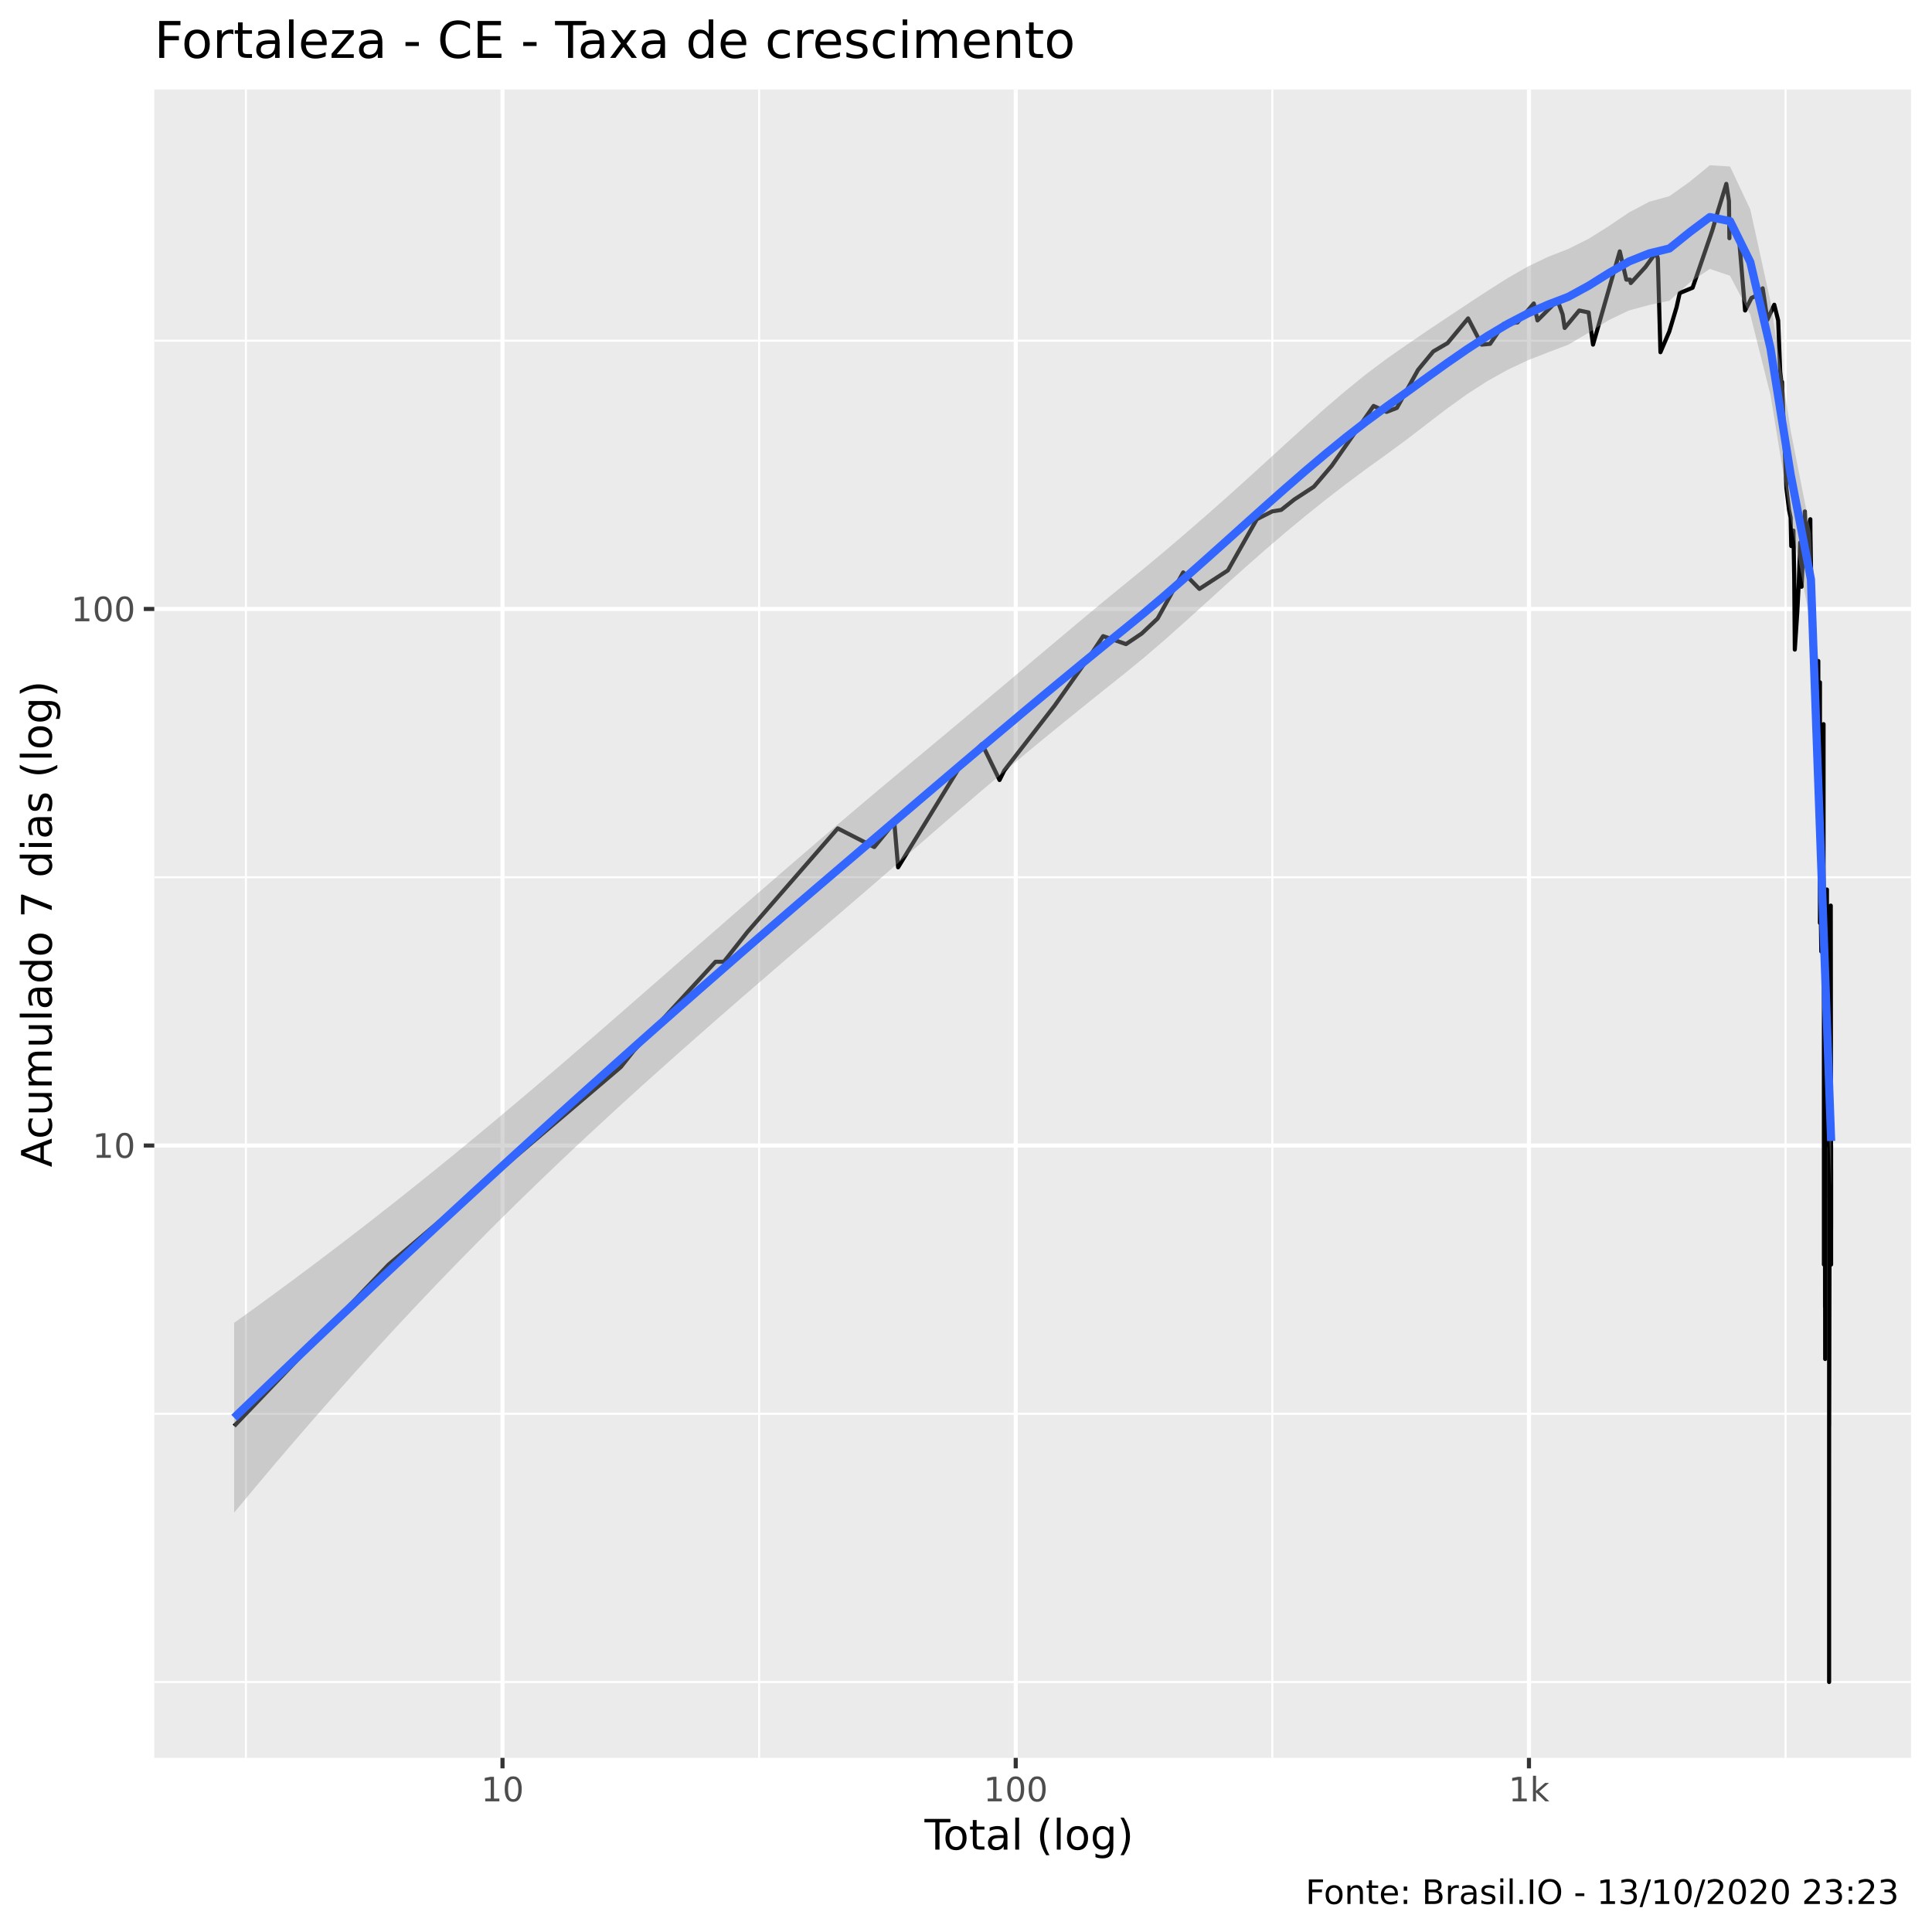
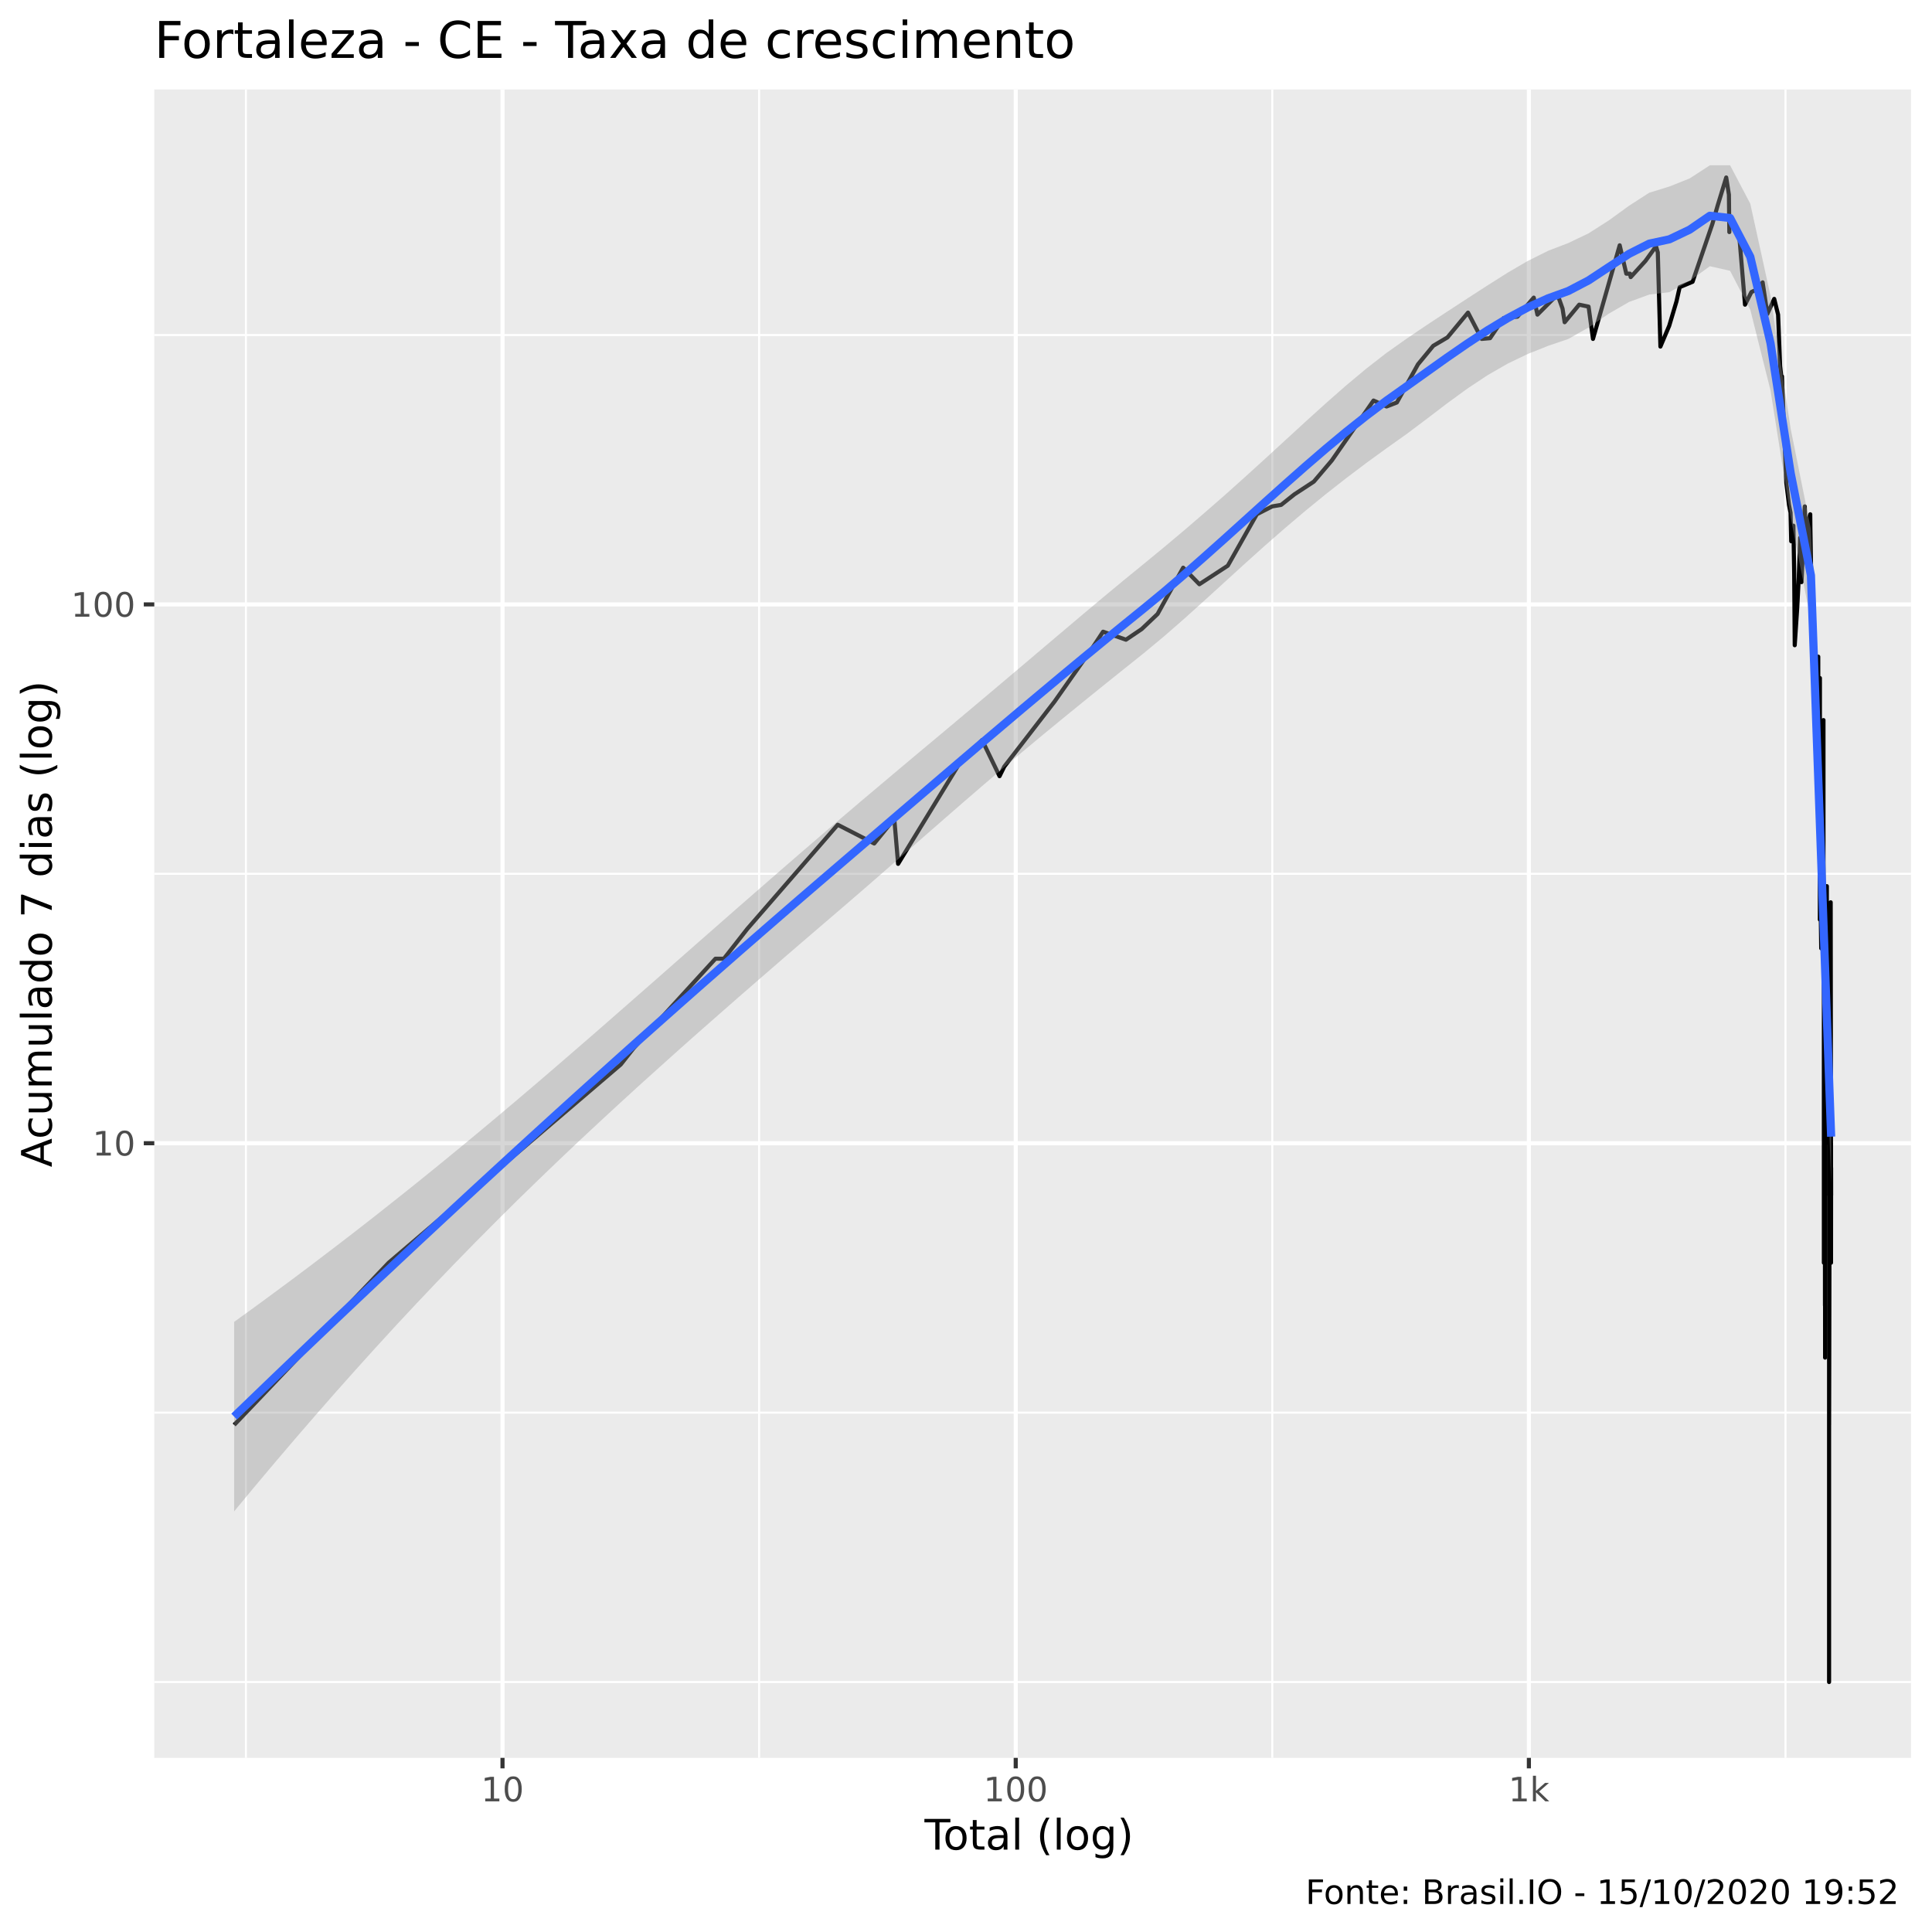
<svg xmlns="http://www.w3.org/2000/svg" viewBox="0 0 504.00 504.00">
  <defs>
    <style type="text/css">
    line, polyline, polygon, path, rect, circle {
      fill: none;
      stroke: #000000;
      stroke-linecap: round;
      stroke-linejoin: round;
      stroke-miterlimit: 10.00;
    }
  </style>
  </defs>
  <rect width="100%" height="100%" style="stroke: none; fill: #FFFFFF;" />
  <rect x="0" y="0.00" width="504.00" height="504.00" style="stroke-width: 1.07; stroke: #FFFFFF; fill: #FFFFFF;" />
  <defs>
    <clipPath id="cpNDAuMjV8NDk4LjUyfDQ1OC41N3wyMy4zMw==">
      <rect x="40.25" y="23.33" width="458.27" height="435.24" />
    </clipPath>
  </defs>
  <rect x="40.25" y="23.33" width="458.27" height="435.24" style="stroke-width: 1.07; stroke: none; fill: #EBEBEB;" clip-path="url(#cpNDAuMjV8NDk4LjUyfDQ1OC41N3wyMy4zMw==)" />
  <polyline points="40.25,438.79 498.52,438.79 " style="stroke-width: 0.53; stroke: #FFFFFF; stroke-linecap: butt;" clip-path="url(#cpNDAuMjV8NDk4LjUyfDQ1OC41N3wyMy4zMw==)" />
-   <polyline points="40.25,368.81 498.52,368.81 " style="stroke-width: 0.53; stroke: #FFFFFF; stroke-linecap: butt;" clip-path="url(#cpNDAuMjV8NDk4LjUyfDQ1OC41N3wyMy4zMw==)" />
-   <polyline points="40.25,228.85 498.52,228.85 " style="stroke-width: 0.53; stroke: #FFFFFF; stroke-linecap: butt;" clip-path="url(#cpNDAuMjV8NDk4LjUyfDQ1OC41N3wyMy4zMw==)" />
-   <polyline points="40.25,88.88 498.52,88.88 " style="stroke-width: 0.53; stroke: #FFFFFF; stroke-linecap: butt;" clip-path="url(#cpNDAuMjV8NDk4LjUyfDQ1OC41N3wyMy4zMw==)" />
+   <polyline points="40.25,368.51 498.52,368.51 " style="stroke-width: 0.53; stroke: #FFFFFF; stroke-linecap: butt;" clip-path="url(#cpNDAuMjV8NDk4LjUyfDQ1OC41N3wyMy4zMw==)" />
+   <polyline points="40.25,227.95 498.52,227.95 " style="stroke-width: 0.53; stroke: #FFFFFF; stroke-linecap: butt;" clip-path="url(#cpNDAuMjV8NDk4LjUyfDQ1OC41N3wyMy4zMw==)" />
+   <polyline points="40.25,87.40 498.52,87.40 " style="stroke-width: 0.53; stroke: #FFFFFF; stroke-linecap: butt;" clip-path="url(#cpNDAuMjV8NDk4LjUyfDQ1OC41N3wyMy4zMw==)" />
  <polyline points="64.15,458.57 64.15,23.33 " style="stroke-width: 0.53; stroke: #FFFFFF; stroke-linecap: butt;" clip-path="url(#cpNDAuMjV8NDk4LjUyfDQ1OC41N3wyMy4zMw==)" />
  <polyline points="198.03,458.57 198.03,23.33 " style="stroke-width: 0.53; stroke: #FFFFFF; stroke-linecap: butt;" clip-path="url(#cpNDAuMjV8NDk4LjUyfDQ1OC41N3wyMy4zMw==)" />
-   <polyline points="331.91,458.57 331.91,23.33 " style="stroke-width: 0.53; stroke: #FFFFFF; stroke-linecap: butt;" clip-path="url(#cpNDAuMjV8NDk4LjUyfDQ1OC41N3wyMy4zMw==)" />
-   <polyline points="465.80,458.57 465.80,23.33 " style="stroke-width: 0.53; stroke: #FFFFFF; stroke-linecap: butt;" clip-path="url(#cpNDAuMjV8NDk4LjUyfDQ1OC41N3wyMy4zMw==)" />
-   <polyline points="40.25,298.83 498.52,298.83 " style="stroke-width: 1.07; stroke: #FFFFFF; stroke-linecap: butt;" clip-path="url(#cpNDAuMjV8NDk4LjUyfDQ1OC41N3wyMy4zMw==)" />
-   <polyline points="40.25,158.86 498.52,158.86 " style="stroke-width: 1.07; stroke: #FFFFFF; stroke-linecap: butt;" clip-path="url(#cpNDAuMjV8NDk4LjUyfDQ1OC41N3wyMy4zMw==)" />
+   <polyline points="331.90,458.57 331.90,23.33 " style="stroke-width: 0.53; stroke: #FFFFFF; stroke-linecap: butt;" clip-path="url(#cpNDAuMjV8NDk4LjUyfDQ1OC41N3wyMy4zMw==)" />
+   <polyline points="465.78,458.57 465.78,23.33 " style="stroke-width: 0.53; stroke: #FFFFFF; stroke-linecap: butt;" clip-path="url(#cpNDAuMjV8NDk4LjUyfDQ1OC41N3wyMy4zMw==)" />
+   <polyline points="40.25,298.23 498.52,298.23 " style="stroke-width: 1.07; stroke: #FFFFFF; stroke-linecap: butt;" clip-path="url(#cpNDAuMjV8NDk4LjUyfDQ1OC41N3wyMy4zMw==)" />
+   <polyline points="40.25,157.67 498.52,157.67 " style="stroke-width: 1.07; stroke: #FFFFFF; stroke-linecap: butt;" clip-path="url(#cpNDAuMjV8NDk4LjUyfDQ1OC41N3wyMy4zMw==)" />
  <polyline points="131.09,458.57 131.09,23.33 " style="stroke-width: 1.07; stroke: #FFFFFF; stroke-linecap: butt;" clip-path="url(#cpNDAuMjV8NDk4LjUyfDQ1OC41N3wyMy4zMw==)" />
  <polyline points="264.97,458.57 264.97,23.33 " style="stroke-width: 1.07; stroke: #FFFFFF; stroke-linecap: butt;" clip-path="url(#cpNDAuMjV8NDk4LjUyfDQ1OC41N3wyMy4zMw==)" />
-   <polyline points="398.86,458.57 398.86,23.33 " style="stroke-width: 1.07; stroke: #FFFFFF; stroke-linecap: butt;" clip-path="url(#cpNDAuMjV8NDk4LjUyfDQ1OC41N3wyMy4zMw==)" />
-   <polyline points="61.08,372.01 61.08,372.01 77.81,354.52 90.79,340.96 90.79,340.96 101.39,329.88 101.39,329.88 161.94,278.37 165.27,274.18 186.65,250.90 188.84,250.90 194.97,243.13 218.54,216.10 218.54,216.10 228.06,220.97 233.30,214.56 234.29,226.25 250.53,199.79 256.20,194.11 260.75,203.48 261.99,201.00 275.09,184.12 284.95,170.19 287.77,165.95 293.74,168.03 297.84,165.27 301.99,161.35 308.66,149.32 312.89,153.63 320.31,148.80 327.87,135.45 331.87,133.41 334.22,133.02 337.65,130.30 342.75,126.97 347.44,121.47 358.32,105.90 361.72,107.45 364.41,106.41 369.92,96.50 373.90,91.68 377.62,89.51 382.98,83.06 386.53,89.90 388.72,89.70 392.28,84.48 395.87,84.12 400.12,79.17 401.08,83.59 406.32,78.36 407.64,82.03 408.18,85.56 411.97,81.00 414.42,81.51 415.57,89.90 422.55,65.58 424.26,72.95 425.23,72.95 425.42,73.84 429.26,69.64 432.02,65.84 432.48,67.44 433.16,91.88 435.47,86.48 437.36,80.17 438.19,76.45 441.55,75.06 446.70,60.07 448.14,55.13 450.34,47.96 451.03,52.44 451.15,62.14 451.17,58.65 453.72,62.89 455.24,81.00 456.91,77.72 458.93,76.77 459.71,75.36 459.71,76.29 459.83,75.21 461.06,83.42 462.85,79.50 463.87,83.59 464.40,96.93 464.81,100.55 464.83,101.73 464.88,99.63 465.31,110.66 466.01,127.33 466.70,133.02 467.12,135.03 467.28,142.45 467.28,140.62 467.30,140.62 467.85,138.41 468.06,150.90 468.21,169.46 468.87,159.48 469.25,151.98 469.58,142.92 469.62,141.53 469.79,152.52 469.98,153.07 470.83,133.41 471.11,142.45 471.66,147.28 471.66,146.28 471.68,137.12 472.26,135.45 472.29,139.29 472.57,155.90 472.90,154.19 473.04,170.19 473.04,169.46 473.06,168.74 473.54,173.19 473.61,185.99 473.63,170.93 474.03,180.55 474.28,174.75 474.33,172.43 474.34,172.43 474.38,198.61 474.76,179.68 474.76,206.07 474.76,240.75 474.77,177.99 474.77,230.05 474.79,234.11 474.87,230.05 475.12,248.20 475.27,228.12 475.35,217.68 475.44,210.17 475.49,207.40 475.58,206.07 475.62,228.12 475.71,188.91 475.71,236.24 475.80,256.69 475.80,329.88 475.82,232.05 475.83,243.13 475.83,270.26 475.83,278.37 475.96,270.26 476.00,287.74 476.02,287.74 476.06,266.57 476.06,266.57 476.10,340.96 476.11,263.10 476.11,298.83 476.11,320.51 476.13,354.52 476.14,340.96 " style="stroke-width: 1.07; stroke-linecap: butt;" clip-path="url(#cpNDAuMjV8NDk4LjUyfDQ1OC41N3wyMy4zMw==)" />
-   <polyline points="476.17,250.90 476.26,298.83 476.26,298.83 476.36,270.26 476.56,232.05 476.57,236.24 476.59,232.05 476.59,234.11 476.59,253.73 476.63,263.10 476.65,243.13 476.75,282.88 476.75,287.74 476.77,287.74 476.77,287.74 476.94,248.20 477.03,263.10 477.04,240.75 477.04,238.45 477.07,256.69 477.13,243.13 477.13,282.88 477.15,243.13 477.15,312.39 477.16,312.39 477.16,438.79 477.16,396.65 477.18,305.23 477.18,320.51 477.18,372.01 477.34,287.74 477.51,245.61 477.53,248.20 477.56,243.13 477.56,278.37 477.57,240.75 477.59,236.24 477.59,236.24 477.66,298.83 477.68,298.83 477.68,329.88 477.68,320.51 477.69,305.23 477.69,320.51 " style="stroke-width: 1.07; stroke-linecap: butt;" clip-path="url(#cpNDAuMjV8NDk4LjUyfDQ1OC41N3wyMy4zMw==)" />
-   <polygon points="61.08,345.09 66.36,341.30 71.63,337.45 76.91,333.56 82.18,329.62 87.45,325.63 92.73,321.59 98.00,317.50 103.27,313.36 108.55,309.17 113.82,304.93 119.09,300.64 124.37,296.30 129.64,291.91 134.91,287.48 140.19,283.01 145.46,278.51 150.73,273.97 156.01,269.41 161.28,264.82 166.55,260.22 171.83,255.61 177.10,250.99 182.37,246.38 187.65,241.77 192.92,237.17 198.20,232.58 203.47,228.01 208.74,223.46 214.02,218.93 219.29,214.43 224.56,209.96 229.84,205.52 235.11,201.11 240.38,196.71 245.66,192.31 250.93,187.91 256.20,183.50 261.48,179.07 266.75,174.63 272.02,170.19 277.30,165.75 282.57,161.33 287.84,156.95 293.12,152.63 298.39,148.32 303.67,143.92 308.94,139.43 314.21,134.86 319.49,130.20 324.76,125.46 330.03,120.67 335.31,115.85 340.58,111.06 345.85,106.37 351.13,101.86 356.40,97.59 361.67,93.64 366.95,89.95 372.22,86.36 377.49,82.84 382.77,79.34 388.04,75.88 393.31,72.54 398.59,69.52 403.86,66.99 409.13,64.94 414.41,62.30 419.68,58.99 424.96,55.43 430.23,52.63 435.50,51.18 440.78,47.42 446.05,43.11 451.32,43.44 456.60,54.65 461.87,78.69 467.14,112.40 472.42,139.15 477.69,285.55 477.69,309.75 472.42,163.13 467.14,135.34 461.87,103.06 456.60,82.08 451.32,71.94 446.05,70.15 440.78,73.73 435.50,78.46 430.23,79.56 424.96,80.98 419.68,83.51 414.41,86.79 409.13,89.92 403.86,91.91 398.59,93.98 393.31,96.46 388.04,99.40 382.77,102.79 377.49,106.58 372.22,110.61 366.95,114.67 361.67,118.55 356.40,122.34 351.13,126.27 345.85,130.34 340.58,134.56 335.31,138.93 330.03,143.45 324.76,148.09 319.49,152.83 314.21,157.62 308.94,162.39 303.67,167.08 298.39,171.60 293.12,175.91 287.84,180.12 282.57,184.35 277.30,188.61 272.02,192.92 266.75,197.27 261.48,201.69 256.20,206.16 250.93,210.68 245.66,215.23 240.38,219.82 235.11,224.41 229.84,229.00 224.56,233.56 219.29,238.09 214.02,242.59 208.74,247.10 203.47,251.63 198.20,256.18 192.92,260.75 187.65,265.35 182.37,269.98 177.10,274.64 171.83,279.34 166.55,284.08 161.28,288.88 156.01,293.73 150.73,298.64 145.46,303.62 140.19,308.67 134.91,313.80 129.64,319.00 124.37,324.29 119.09,329.66 113.82,335.12 108.55,340.67 103.27,346.31 98.00,352.03 92.73,357.85 87.45,363.76 82.18,369.75 76.91,375.83 71.63,382.00 66.36,388.26 61.08,394.60 " style="stroke-width: 0.00; stroke: none; fill: #999999; fill-opacity: 0.40;" clip-path="url(#cpNDAuMjV8NDk4LjUyfDQ1OC41N3wyMy4zMw==)" />
-   <polyline points="61.08,345.09 66.36,341.30 71.63,337.45 76.91,333.56 82.18,329.62 87.45,325.63 92.73,321.59 98.00,317.50 103.27,313.36 108.55,309.17 113.82,304.93 119.09,300.64 124.37,296.30 129.64,291.91 134.91,287.48 140.19,283.01 145.46,278.51 150.73,273.97 156.01,269.41 161.28,264.82 166.55,260.22 171.83,255.61 177.10,250.99 182.37,246.38 187.65,241.77 192.92,237.17 198.20,232.58 203.47,228.01 208.74,223.46 214.02,218.93 219.29,214.43 224.56,209.96 229.84,205.52 235.11,201.11 240.38,196.71 245.66,192.31 250.93,187.91 256.20,183.50 261.48,179.07 266.75,174.63 272.02,170.19 277.30,165.75 282.57,161.33 287.84,156.95 293.12,152.63 298.39,148.32 303.67,143.92 308.94,139.43 314.21,134.86 319.49,130.20 324.76,125.46 330.03,120.67 335.31,115.85 340.58,111.06 345.85,106.37 351.13,101.86 356.40,97.59 361.67,93.64 366.95,89.95 372.22,86.36 377.49,82.84 382.77,79.34 388.04,75.88 393.31,72.54 398.59,69.52 403.86,66.99 409.13,64.94 414.41,62.30 419.68,58.99 424.96,55.43 430.23,52.63 435.50,51.18 440.78,47.42 446.05,43.11 451.32,43.44 456.60,54.65 461.87,78.69 467.14,112.40 472.42,139.15 477.69,285.55 " style="stroke-width: 2.13; stroke: none;" clip-path="url(#cpNDAuMjV8NDk4LjUyfDQ1OC41N3wyMy4zMw==)" />
-   <polyline points="477.69,309.75 472.42,163.13 467.14,135.34 461.87,103.06 456.60,82.08 451.32,71.94 446.05,70.15 440.78,73.73 435.50,78.46 430.23,79.56 424.96,80.98 419.68,83.51 414.41,86.79 409.13,89.92 403.86,91.91 398.59,93.98 393.31,96.46 388.04,99.40 382.77,102.79 377.49,106.58 372.22,110.61 366.95,114.67 361.67,118.55 356.40,122.34 351.13,126.27 345.85,130.34 340.58,134.56 335.31,138.93 330.03,143.45 324.76,148.09 319.49,152.83 314.21,157.62 308.94,162.39 303.67,167.08 298.39,171.60 293.12,175.91 287.84,180.12 282.57,184.35 277.30,188.61 272.02,192.92 266.75,197.27 261.48,201.69 256.20,206.16 250.93,210.68 245.66,215.23 240.38,219.82 235.11,224.41 229.84,229.00 224.56,233.56 219.29,238.09 214.02,242.59 208.74,247.10 203.47,251.63 198.20,256.18 192.92,260.75 187.65,265.35 182.37,269.98 177.10,274.64 171.83,279.34 166.55,284.08 161.28,288.88 156.01,293.73 150.73,298.64 145.46,303.62 140.19,308.67 134.91,313.80 129.64,319.00 124.37,324.29 119.09,329.66 113.82,335.12 108.55,340.67 103.27,346.31 98.00,352.03 92.73,357.85 87.45,363.76 82.18,369.75 76.91,375.83 71.63,382.00 66.36,388.26 61.08,394.60 " style="stroke-width: 2.13; stroke: none;" clip-path="url(#cpNDAuMjV8NDk4LjUyfDQ1OC41N3wyMy4zMw==)" />
-   <polyline points="61.08,369.85 66.36,364.78 71.63,359.73 76.91,354.70 82.18,349.68 87.45,344.69 92.73,339.72 98.00,334.77 103.27,329.83 108.55,324.92 113.82,320.02 119.09,315.15 124.37,310.29 129.64,305.46 134.91,300.64 140.19,295.84 145.46,291.07 150.73,286.31 156.01,281.57 161.28,276.85 166.55,272.15 171.83,267.47 177.10,262.82 182.37,258.18 187.65,253.56 192.92,248.96 198.20,244.38 203.47,239.82 208.74,235.28 214.02,230.76 219.29,226.26 224.56,221.76 229.84,217.26 235.11,212.76 240.38,208.26 245.66,203.77 250.93,199.29 256.20,194.83 261.48,190.38 266.75,185.95 272.02,181.55 277.30,177.18 282.57,172.84 287.84,168.53 293.12,164.27 298.39,159.96 303.67,155.50 308.94,150.91 314.21,146.24 319.49,141.52 324.76,136.78 330.03,132.06 335.31,127.39 340.58,122.81 345.85,118.36 351.13,114.06 356.40,109.96 361.67,106.09 366.95,102.31 372.22,98.49 377.49,94.71 382.77,91.07 388.04,87.64 393.31,84.50 398.59,81.75 403.86,79.45 409.13,77.43 414.41,74.55 419.68,71.25 424.96,68.21 430.23,66.10 435.50,64.82 440.78,60.57 446.05,56.63 451.32,57.69 456.60,68.36 461.87,90.88 467.14,123.87 472.42,151.14 477.69,297.65 " style="stroke-width: 2.13; stroke: #3366FF; stroke-linecap: butt;" clip-path="url(#cpNDAuMjV8NDk4LjUyfDQ1OC41N3wyMy4zMw==)" />
+   <polyline points="398.84,458.57 398.84,23.33 " style="stroke-width: 1.07; stroke: #FFFFFF; stroke-linecap: butt;" clip-path="url(#cpNDAuMjV8NDk4LjUyfDQ1OC41N3wyMy4zMw==)" />
+   <polyline points="61.08,371.72 61.08,371.72 77.81,354.16 90.79,340.54 90.79,340.54 101.39,329.41 101.39,329.41 161.94,277.69 165.26,273.48 186.64,250.10 188.84,250.10 194.96,242.30 218.54,215.15 218.54,215.15 228.05,220.04 233.29,213.61 234.29,225.35 250.52,198.78 256.20,193.07 260.75,202.48 261.98,199.99 275.08,183.04 284.94,169.05 287.76,164.79 293.73,166.88 297.83,164.11 301.98,160.17 308.65,148.09 312.88,152.41 320.30,147.57 327.86,134.16 331.86,132.11 334.21,131.71 337.64,128.98 342.74,125.64 347.43,120.12 358.31,104.49 361.71,106.04 364.40,105.00 369.91,95.04 373.89,90.21 377.60,88.02 382.96,81.55 386.52,88.41 388.71,88.22 392.26,82.97 395.86,82.61 400.11,77.64 401.07,82.08 406.31,76.83 407.62,80.51 408.17,84.06 411.96,79.48 414.41,79.99 415.56,88.41 422.53,63.99 424.25,71.39 425.22,71.39 425.40,72.29 429.25,68.07 432.01,64.25 432.47,65.86 433.15,90.41 435.45,84.98 437.34,78.64 438.18,74.91 441.54,73.51 446.69,58.46 448.12,53.50 450.32,46.30 451.02,50.79 451.13,60.54 451.16,57.04 453.70,61.29 455.22,79.48 456.89,76.18 458.92,75.23 459.70,73.82 459.70,74.75 459.82,73.66 461.05,81.90 462.84,77.97 463.85,82.08 464.38,95.48 464.79,99.11 464.81,100.29 464.87,98.18 465.30,109.27 466.00,126.01 466.69,131.71 467.10,133.74 467.27,141.19 467.27,139.35 467.28,139.35 467.84,137.13 468.05,149.68 468.19,168.32 468.86,158.29 469.24,150.76 469.57,141.66 469.60,140.27 469.77,151.30 469.96,151.86 470.81,132.11 471.10,141.19 471.65,146.04 471.65,145.04 471.67,135.84 472.24,134.16 472.28,138.01 472.56,154.70 472.88,152.98 473.03,169.05 473.03,168.32 473.05,167.59 473.53,172.06 473.59,184.92 473.61,169.79 474.01,179.45 474.27,173.63 474.31,171.30 474.33,171.30 474.36,197.59 474.74,178.58 474.74,205.08 474.74,239.90 474.76,176.88 474.76,229.17 474.77,233.24 474.85,229.17 475.10,247.39 475.26,227.23 475.34,216.74 475.43,209.19 475.48,206.42 475.57,205.08 475.60,227.23 475.69,187.85 475.69,235.38 475.79,255.92 475.79,329.41 475.80,231.17 475.82,242.30 475.82,269.54 475.82,277.69 475.94,269.54 475.99,287.10 476.00,287.10 476.05,265.84 476.05,265.84 476.08,340.54 476.10,262.35 476.10,298.23 476.10,320.00 476.11,354.16 476.13,340.54 " style="stroke-width: 1.07; stroke-linecap: butt;" clip-path="url(#cpNDAuMjV8NDk4LjUyfDQ1OC41N3wyMy4zMw==)" />
+   <polyline points="476.16,250.10 476.25,298.23 476.25,298.23 476.34,269.54 476.54,231.17 476.56,235.38 476.57,231.17 476.57,233.24 476.57,252.94 476.62,262.35 476.63,242.30 476.74,282.22 476.74,287.10 476.75,287.10 476.75,287.10 476.92,247.39 477.01,262.35 477.03,239.90 477.03,237.60 477.06,255.92 477.12,242.30 477.12,282.22 477.13,242.30 477.13,311.85 477.15,311.85 477.15,438.79 477.15,396.48 477.16,304.66 477.16,320.00 477.16,371.72 477.33,287.10 477.50,244.79 477.51,247.39 477.54,242.30 477.54,277.69 477.56,239.90 477.57,235.38 477.57,235.38 477.65,298.23 477.66,298.23 477.66,329.41 477.68,304.66 477.68,311.85 477.68,304.66 477.69,311.85 " style="stroke-width: 1.07; stroke-linecap: butt;" clip-path="url(#cpNDAuMjV8NDk4LjUyfDQ1OC41N3wyMy4zMw==)" />
+   <polygon points="61.08,344.84 66.36,341.02 71.63,337.15 76.91,333.24 82.18,329.27 87.45,325.26 92.73,321.20 98.00,317.09 103.27,312.92 108.55,308.71 113.82,304.45 119.09,300.13 124.37,295.77 129.64,291.37 134.91,286.92 140.19,282.43 145.46,277.90 150.73,273.34 156.01,268.76 161.28,264.15 166.55,259.53 171.83,254.90 177.10,250.26 182.37,245.63 187.65,241.00 192.92,236.37 198.20,231.77 203.47,227.18 208.74,222.61 214.02,218.06 219.29,213.54 224.56,209.05 229.84,204.60 235.11,200.16 240.38,195.74 245.66,191.33 250.93,186.91 256.20,182.48 261.48,178.03 266.75,173.58 272.02,169.11 277.30,164.64 282.57,160.19 287.84,155.77 293.12,151.39 298.39,147.09 303.67,142.75 308.94,138.32 314.21,133.79 319.49,129.18 324.76,124.46 330.03,119.67 335.31,114.83 340.58,109.99 345.85,105.22 351.13,100.58 356.40,96.18 361.67,92.08 366.95,88.34 372.22,84.78 377.49,81.31 382.77,77.87 388.04,74.46 393.31,71.13 398.59,68.05 403.86,65.42 409.13,63.40 414.41,60.87 419.68,57.51 424.96,53.68 430.23,50.28 435.50,48.65 440.78,46.55 446.05,43.12 451.32,43.11 456.60,53.15 461.87,77.17 467.14,111.90 472.42,138.13 477.69,284.53 477.69,308.50 472.42,162.08 467.14,135.03 461.87,101.83 456.60,80.82 451.32,70.64 446.05,69.45 440.78,73.27 435.50,76.21 430.23,76.85 424.96,78.78 419.68,81.83 414.41,85.43 409.13,88.42 403.86,90.22 398.59,92.32 393.31,94.86 388.04,97.89 382.77,101.39 377.49,105.24 372.22,109.26 366.95,113.22 361.67,116.97 356.40,120.80 351.13,124.78 345.85,128.92 340.58,133.22 335.31,137.69 330.03,142.30 324.76,147.03 319.49,151.84 314.21,156.65 308.94,161.40 303.67,166.00 298.39,170.38 293.12,174.60 287.84,178.83 282.57,183.09 277.30,187.38 272.02,191.72 266.75,196.11 261.48,200.56 256.20,205.06 250.93,209.61 245.66,214.20 240.38,218.81 235.11,223.42 229.84,228.03 224.56,232.62 219.29,237.16 214.02,241.68 208.74,246.21 203.47,250.76 198.20,255.33 192.92,259.92 187.65,264.54 182.37,269.18 177.10,273.86 171.83,278.59 166.55,283.35 161.28,288.17 156.01,293.04 150.73,297.97 145.46,302.97 140.19,308.04 134.91,313.18 129.64,318.41 124.37,323.71 119.09,329.11 113.82,334.59 108.55,340.15 103.27,345.81 98.00,351.56 92.73,357.40 87.45,363.32 82.18,369.34 76.91,375.44 71.63,381.63 66.36,387.90 61.08,394.27 " style="stroke-width: 0.00; stroke: none; fill: #999999; fill-opacity: 0.40;" clip-path="url(#cpNDAuMjV8NDk4LjUyfDQ1OC41N3wyMy4zMw==)" />
+   <polyline points="61.08,344.84 66.36,341.02 71.63,337.15 76.91,333.24 82.18,329.27 87.45,325.26 92.73,321.20 98.00,317.09 103.27,312.92 108.55,308.71 113.82,304.45 119.09,300.13 124.37,295.77 129.64,291.37 134.91,286.92 140.19,282.43 145.46,277.90 150.73,273.34 156.01,268.76 161.28,264.15 166.55,259.53 171.83,254.90 177.10,250.26 182.37,245.63 187.65,241.00 192.92,236.37 198.20,231.77 203.47,227.18 208.74,222.61 214.02,218.06 219.29,213.54 224.56,209.05 229.84,204.60 235.11,200.16 240.38,195.74 245.66,191.33 250.93,186.91 256.20,182.48 261.48,178.03 266.75,173.58 272.02,169.11 277.30,164.64 282.57,160.19 287.84,155.77 293.12,151.39 298.39,147.09 303.67,142.75 308.94,138.32 314.21,133.79 319.49,129.18 324.76,124.46 330.03,119.67 335.31,114.83 340.58,109.99 345.85,105.22 351.13,100.58 356.40,96.18 361.67,92.08 366.95,88.34 372.22,84.78 377.49,81.31 382.77,77.87 388.04,74.46 393.31,71.13 398.59,68.05 403.86,65.42 409.13,63.40 414.41,60.87 419.68,57.51 424.96,53.68 430.23,50.28 435.50,48.65 440.78,46.55 446.05,43.12 451.32,43.11 456.60,53.15 461.87,77.17 467.14,111.90 472.42,138.13 477.69,284.53 " style="stroke-width: 2.13; stroke: none;" clip-path="url(#cpNDAuMjV8NDk4LjUyfDQ1OC41N3wyMy4zMw==)" />
+   <polyline points="477.69,308.50 472.42,162.08 467.14,135.03 461.87,101.83 456.60,80.82 451.32,70.64 446.05,69.45 440.78,73.27 435.50,76.21 430.23,76.85 424.96,78.78 419.68,81.83 414.41,85.43 409.13,88.42 403.86,90.22 398.59,92.32 393.31,94.86 388.04,97.89 382.77,101.39 377.49,105.24 372.22,109.26 366.95,113.22 361.67,116.97 356.40,120.80 351.13,124.78 345.85,128.92 340.58,133.22 335.31,137.69 330.03,142.30 324.76,147.03 319.49,151.84 314.21,156.65 308.94,161.40 303.67,166.00 298.39,170.38 293.12,174.60 287.84,178.83 282.57,183.09 277.30,187.38 272.02,191.72 266.75,196.11 261.48,200.56 256.20,205.06 250.93,209.61 245.66,214.20 240.38,218.81 235.11,223.42 229.84,228.03 224.56,232.62 219.29,237.16 214.02,241.68 208.74,246.21 203.47,250.76 198.20,255.33 192.92,259.92 187.65,264.54 182.37,269.18 177.10,273.86 171.83,278.59 166.55,283.35 161.28,288.17 156.01,293.04 150.73,297.97 145.46,302.97 140.19,308.04 134.91,313.18 129.64,318.41 124.37,323.71 119.09,329.11 113.82,334.59 108.55,340.15 103.27,345.81 98.00,351.56 92.73,357.40 87.45,363.32 82.18,369.34 76.91,375.44 71.63,381.63 66.36,387.90 61.08,394.27 " style="stroke-width: 2.13; stroke: none;" clip-path="url(#cpNDAuMjV8NDk4LjUyfDQ1OC41N3wyMy4zMw==)" />
+   <polyline points="61.08,369.55 66.36,364.46 71.63,359.39 76.91,354.34 82.18,349.31 87.45,344.29 92.73,339.30 98.00,334.32 103.27,329.37 108.55,324.43 113.82,319.52 119.09,314.62 124.37,309.74 129.64,304.89 134.91,300.05 140.19,295.23 145.46,290.43 150.73,285.66 156.01,280.90 161.28,276.16 166.55,271.44 171.83,266.74 177.10,262.06 182.37,257.40 187.65,252.77 192.92,248.15 198.20,243.55 203.47,238.97 208.74,234.41 214.02,229.87 219.29,225.35 224.56,220.83 229.84,216.31 235.11,211.79 240.38,207.28 245.66,202.76 250.93,198.26 256.20,193.77 261.48,189.30 266.75,184.84 272.02,180.42 277.30,176.01 282.57,171.64 287.84,167.30 293.12,163.00 298.39,158.73 303.67,154.38 308.94,149.86 314.21,145.22 319.49,140.51 324.76,135.75 330.03,130.99 335.31,126.26 340.58,121.61 345.85,117.07 351.13,112.68 356.40,108.49 361.67,104.52 366.95,100.78 372.22,97.02 377.49,93.27 382.77,89.63 388.04,86.17 393.31,83.00 398.59,80.18 403.86,77.82 409.13,75.91 414.41,73.15 419.68,69.67 424.96,66.23 430.23,63.56 435.50,62.43 440.78,59.91 446.05,56.29 451.32,56.87 456.60,66.99 461.87,89.50 467.14,123.46 472.42,150.10 477.69,296.52 " style="stroke-width: 2.13; stroke: #3366FF; stroke-linecap: butt;" clip-path="url(#cpNDAuMjV8NDk4LjUyfDQ1OC41N3wyMy4zMw==)" />
  <defs>
    <clipPath id="cpMC4wMHw1MDQuMDB8NTA0LjAwfDAuMDA=">
      <rect x="0.00" y="0.00" width="504.00" height="504.00" />
    </clipPath>
  </defs>
  <g clip-path="url(#cpMC4wMHw1MDQuMDB8NTA0LjAwfDAuMDA=)">
-     <text x="24.13" y="302.03" style="font-size: 8.80px; fill: #4D4D4D; font-family: DejaVu Sans;" textLength="11.20px" lengthAdjust="spacingAndGlyphs">10</text>
+     <text x="24.13" y="301.44" style="font-size: 8.80px; fill: #4D4D4D; font-family: DejaVu Sans;" textLength="11.20px" lengthAdjust="spacingAndGlyphs">10</text>
  </g>
  <g clip-path="url(#cpMC4wMHw1MDQuMDB8NTA0LjAwfDAuMDA=)">
-     <text x="18.53" y="162.07" style="font-size: 8.80px; fill: #4D4D4D; font-family: DejaVu Sans;" textLength="16.80px" lengthAdjust="spacingAndGlyphs">100</text>
+     <text x="18.53" y="160.88" style="font-size: 8.80px; fill: #4D4D4D; font-family: DejaVu Sans;" textLength="16.80px" lengthAdjust="spacingAndGlyphs">100</text>
  </g>
-   <polyline points="37.51,298.83 40.25,298.83 " style="stroke-width: 1.07; stroke: #333333; stroke-linecap: butt;" clip-path="url(#cpMC4wMHw1MDQuMDB8NTA0LjAwfDAuMDA=)" />
-   <polyline points="37.51,158.86 40.25,158.86 " style="stroke-width: 1.07; stroke: #333333; stroke-linecap: butt;" clip-path="url(#cpMC4wMHw1MDQuMDB8NTA0LjAwfDAuMDA=)" />
+   <polyline points="37.51,298.23 40.25,298.23 " style="stroke-width: 1.07; stroke: #333333; stroke-linecap: butt;" clip-path="url(#cpMC4wMHw1MDQuMDB8NTA0LjAwfDAuMDA=)" />
+   <polyline points="37.51,157.67 40.25,157.67 " style="stroke-width: 1.07; stroke: #333333; stroke-linecap: butt;" clip-path="url(#cpMC4wMHw1MDQuMDB8NTA0LjAwfDAuMDA=)" />
  <polyline points="131.09,461.31 131.09,458.57 " style="stroke-width: 1.07; stroke: #333333; stroke-linecap: butt;" clip-path="url(#cpMC4wMHw1MDQuMDB8NTA0LjAwfDAuMDA=)" />
  <polyline points="264.97,461.31 264.97,458.57 " style="stroke-width: 1.07; stroke: #333333; stroke-linecap: butt;" clip-path="url(#cpMC4wMHw1MDQuMDB8NTA0LjAwfDAuMDA=)" />
-   <polyline points="398.86,461.31 398.86,458.57 " style="stroke-width: 1.07; stroke: #333333; stroke-linecap: butt;" clip-path="url(#cpMC4wMHw1MDQuMDB8NTA0LjAwfDAuMDA=)" />
+   <polyline points="398.84,461.31 398.84,458.57 " style="stroke-width: 1.07; stroke: #333333; stroke-linecap: butt;" clip-path="url(#cpMC4wMHw1MDQuMDB8NTA0LjAwfDAuMDA=)" />
  <g clip-path="url(#cpMC4wMHw1MDQuMDB8NTA0LjAwfDAuMDA=)">
    <text x="125.49" y="469.92" style="font-size: 8.80px; fill: #4D4D4D; font-family: DejaVu Sans;" textLength="11.20px" lengthAdjust="spacingAndGlyphs">10</text>
  </g>
  <g clip-path="url(#cpMC4wMHw1MDQuMDB8NTA0LjAwfDAuMDA=)">
    <text x="256.57" y="469.92" style="font-size: 8.80px; fill: #4D4D4D; font-family: DejaVu Sans;" textLength="16.80px" lengthAdjust="spacingAndGlyphs">100</text>
  </g>
  <g clip-path="url(#cpMC4wMHw1MDQuMDB8NTA0LjAwfDAuMDA=)">
-     <text x="393.51" y="469.92" style="font-size: 8.80px; fill: #4D4D4D; font-family: DejaVu Sans;" textLength="10.69px" lengthAdjust="spacingAndGlyphs">1k</text>
+     <text x="393.50" y="469.92" style="font-size: 8.80px; fill: #4D4D4D; font-family: DejaVu Sans;" textLength="10.69px" lengthAdjust="spacingAndGlyphs">1k</text>
  </g>
  <g clip-path="url(#cpMC4wMHw1MDQuMDB8NTA0LjAwfDAuMDA=)">
    <text x="241.18" y="482.51" style="font-size: 11.00px; font-family: DejaVu Sans;" textLength="56.41px" lengthAdjust="spacingAndGlyphs">Total (log)</text>
  </g>
  <g clip-path="url(#cpMC4wMHw1MDQuMDB8NTA0LjAwfDAuMDA=)">
    <text transform="translate(13.50,304.49) rotate(-90)" style="font-size: 11.00px; font-family: DejaVu Sans;" textLength="127.09px" lengthAdjust="spacingAndGlyphs">Acumulado 7 dias (log)</text>
  </g>
  <g clip-path="url(#cpMC4wMHw1MDQuMDB8NTA0LjAwfDAuMDA=)">
    <text x="40.25" y="15.10" style="font-size: 13.20px; font-family: DejaVu Sans;" textLength="243.18px" lengthAdjust="spacingAndGlyphs">Fortaleza - CE - Taxa de crescimento</text>
  </g>
  <g clip-path="url(#cpMC4wMHw1MDQuMDB8NTA0LjAwfDAuMDA=)">
-     <text x="340.58" y="496.69" style="font-size: 8.80px; font-family: DejaVu Sans;" textLength="157.94px" lengthAdjust="spacingAndGlyphs">Fonte: Brasil.IO -  13/10/2020 23:23</text>
+     <text x="340.58" y="496.69" style="font-size: 8.80px; font-family: DejaVu Sans;" textLength="157.94px" lengthAdjust="spacingAndGlyphs">Fonte: Brasil.IO -  15/10/2020 19:52</text>
  </g>
</svg>
